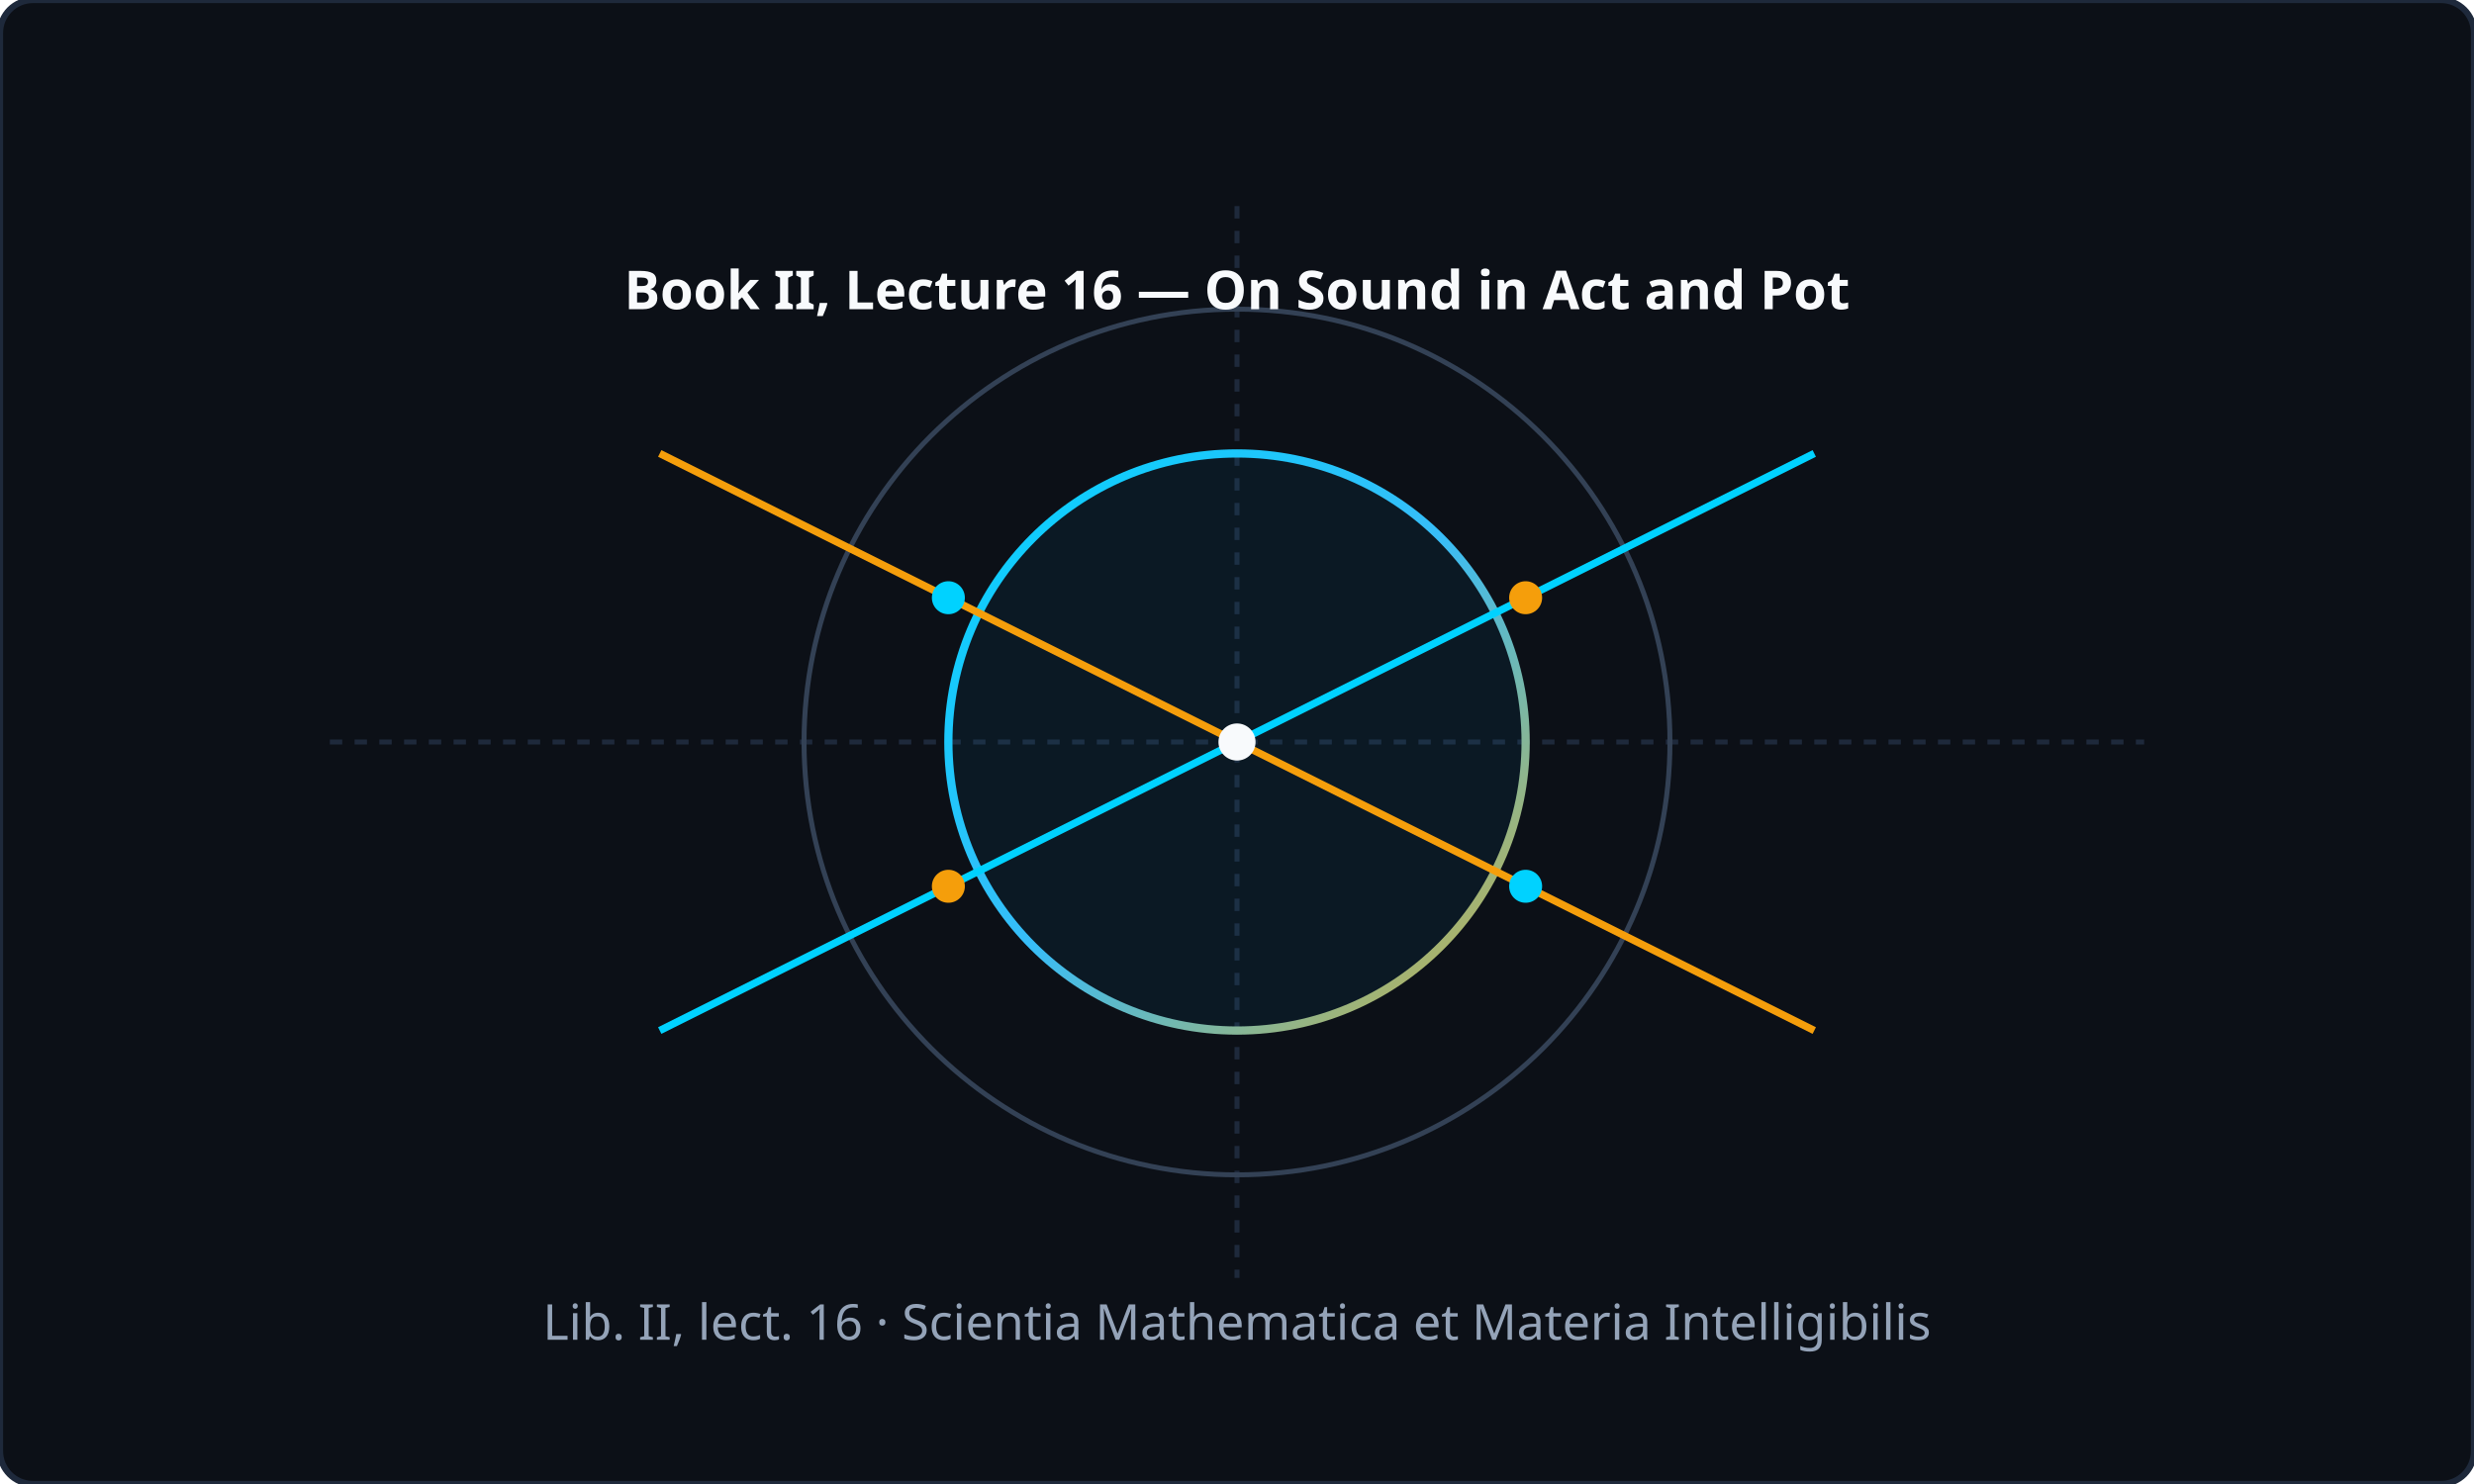
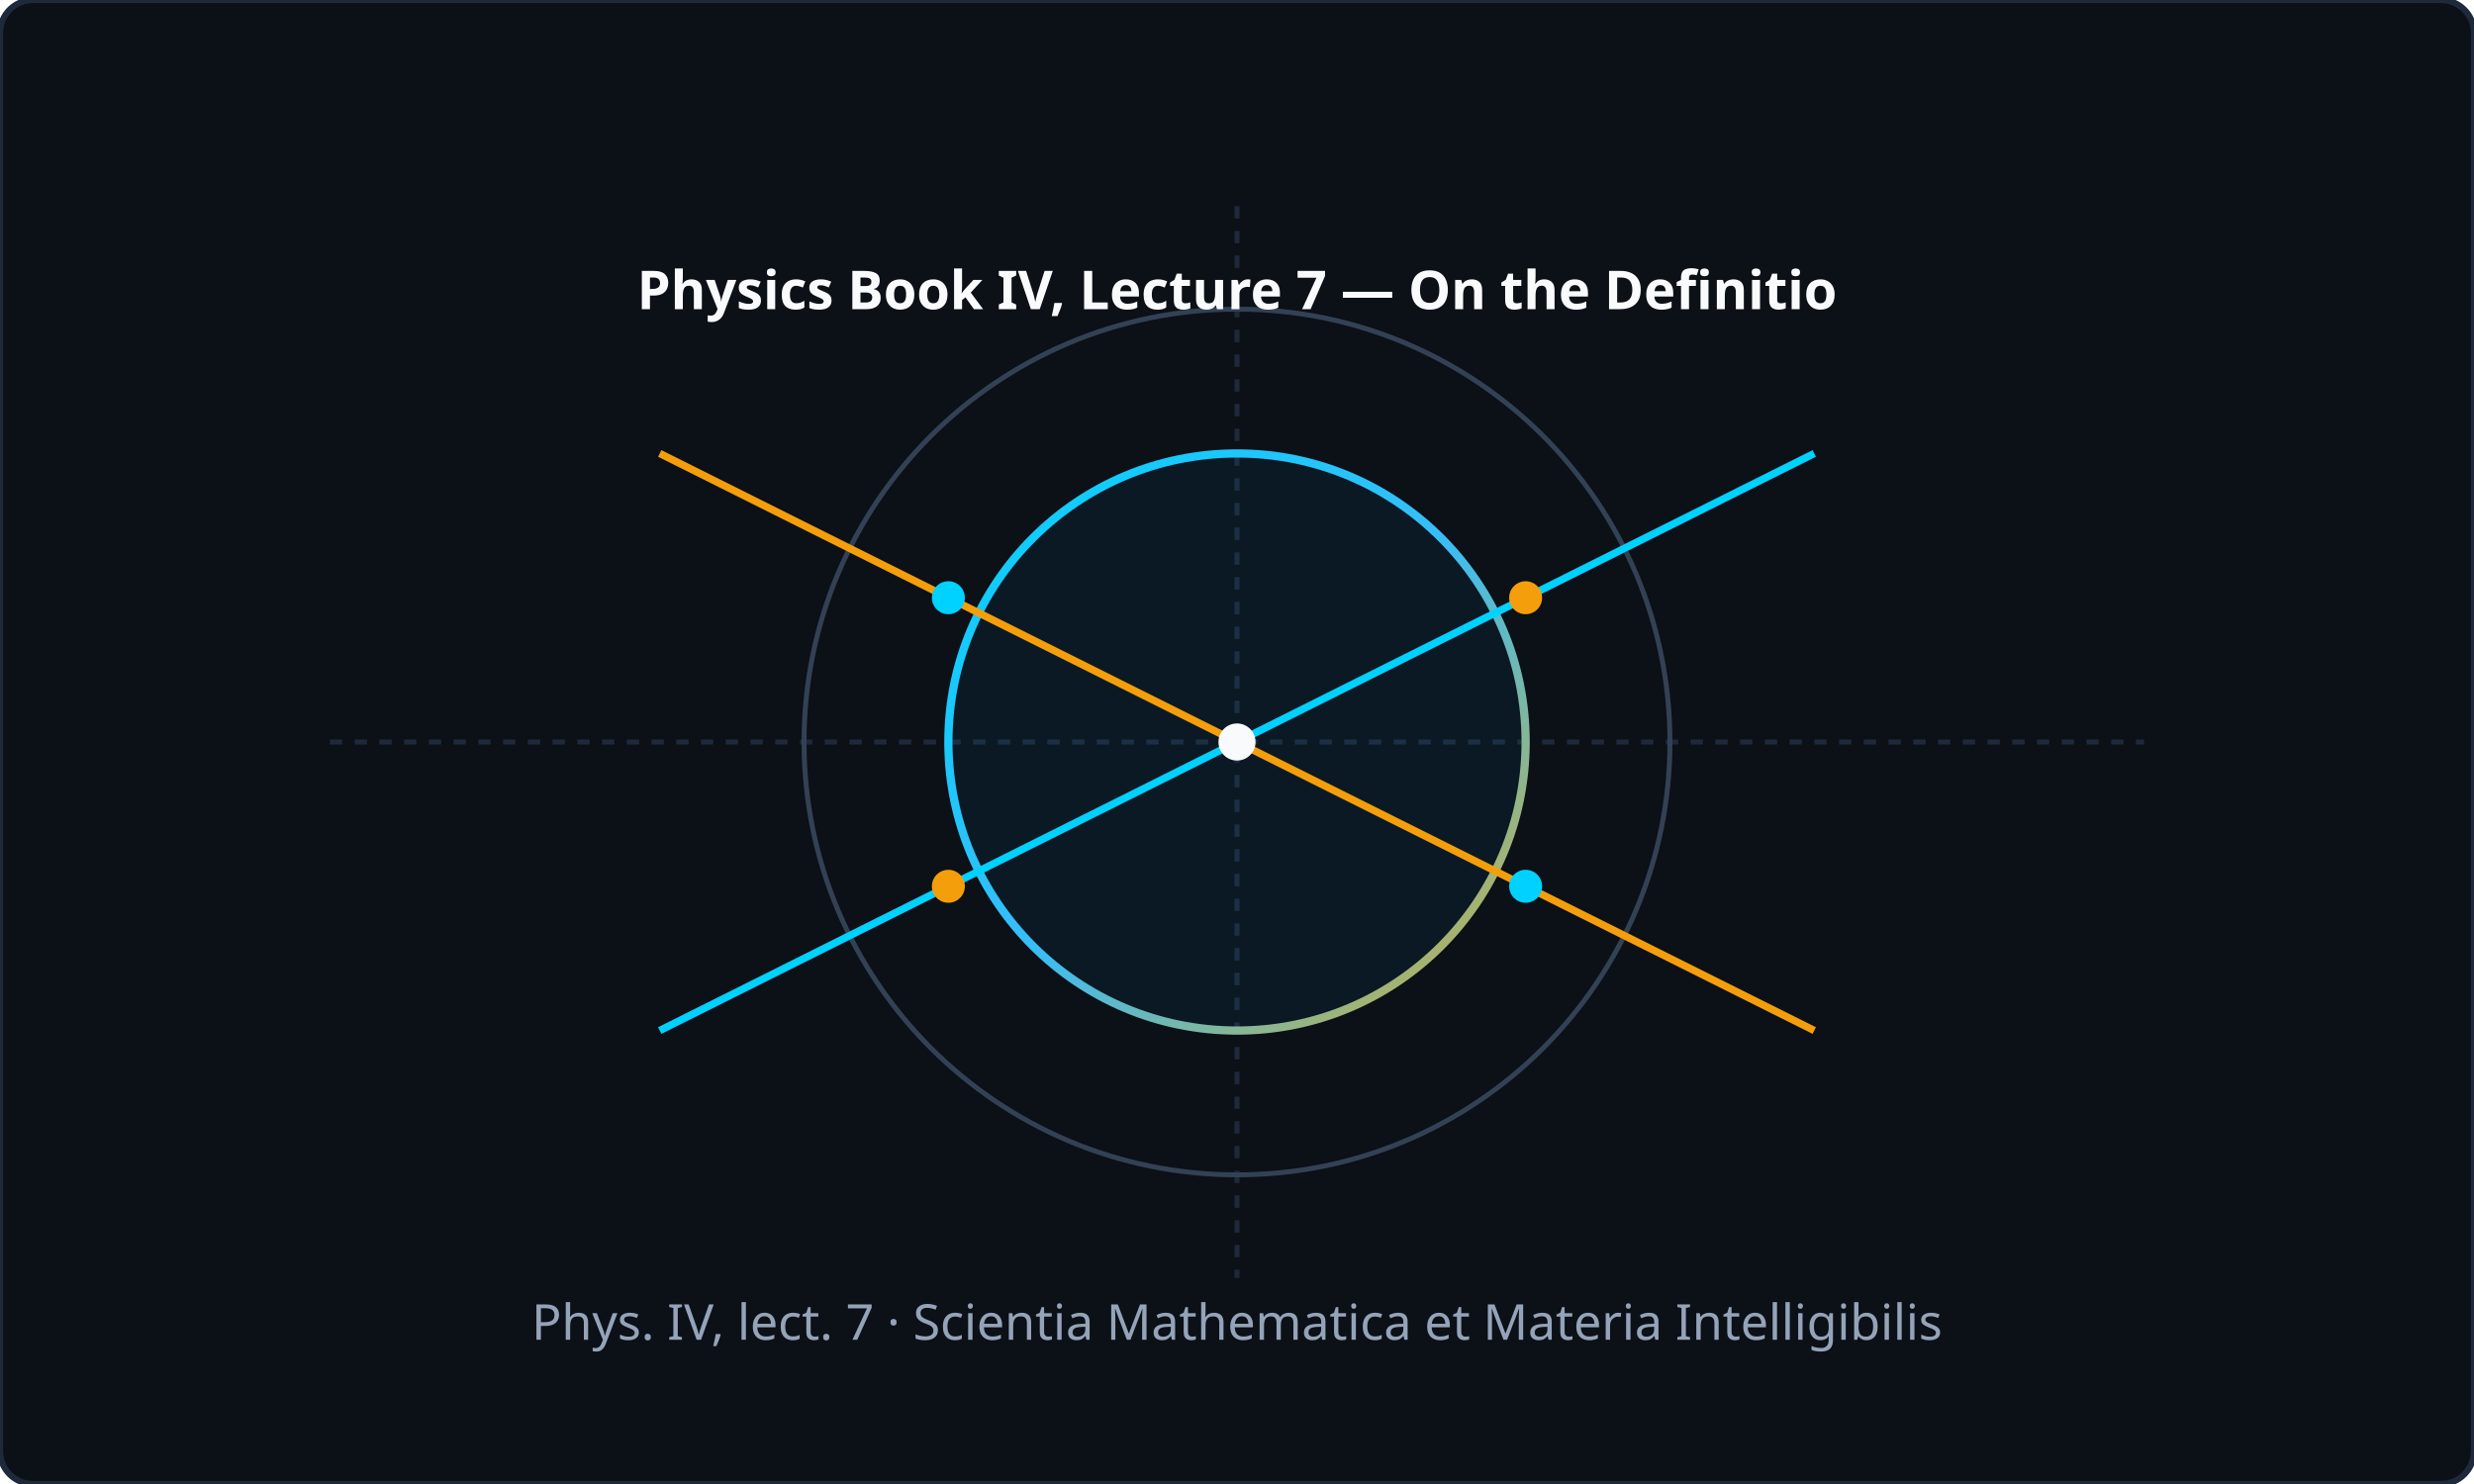
<svg xmlns="http://www.w3.org/2000/svg" viewBox="0 0 600 360" width="100%" height="auto">
  <rect width="600" height="360" rx="8" fill="#0c1017" stroke="#1e293b" stroke-width="1.5" />
  <defs>
    <linearGradient id="geomGrad" x1="0%" y1="0%" x2="100%" y2="100%">
      <stop offset="0%" stop-color="#00d2ff" />
      <stop offset="50%" stop-color="#38bdf8" />
      <stop offset="100%" stop-color="#d4af37" />
    </linearGradient>
  </defs>
  <line x1="80" y1="180" x2="520" y2="180" stroke="#1e293b" stroke-width="1.2" stroke-dasharray="3,3" />
  <line x1="300" y1="50" x2="300" y2="310" stroke="#1e293b" stroke-width="1.2" stroke-dasharray="3,3" />
  <circle cx="300" cy="180" r="105" fill="none" stroke="#334155" stroke-width="1.2" />
  <circle cx="300" cy="180" r="70" fill="#0284c7" fill-opacity="0.08" stroke="url(#geomGrad)" stroke-width="2" />
  <line x1="160" y1="110" x2="440" y2="250" stroke="#f59e0b" stroke-width="1.8" />
  <line x1="160" y1="250" x2="440" y2="110" stroke="#00d2ff" stroke-width="1.8" />
  <circle cx="300" cy="180" r="4.5" fill="#f8fafc" />
  <circle cx="230" cy="145" r="4" fill="#00d2ff" />
  <circle cx="370" cy="215" r="4" fill="#00d2ff" />
  <circle cx="230" cy="215" r="4" fill="#f59e0b" />
  <circle cx="370" cy="145" r="4" fill="#f59e0b" />
-   <text x="300" y="75" fill="#f8fafc" font-size="13" font-family="system-ui, sans-serif" text-anchor="middle" font-weight="600">Book II, Lecture 16 — On Sound in Act and Pot</text>
-   <text x="300" y="325" fill="#94a3b8" font-size="12" font-family="system-ui, sans-serif" text-anchor="middle">Lib. II, lect. 16 · Scientia Mathematica et Materia Intelligibilis</text>
+   <text x="300" y="75" fill="#f8fafc" font-size="13" font-family="system-ui, sans-serif" text-anchor="middle" font-weight="600">Physics Book IV, Lecture 7 — On the Definitio</text>
+   <text x="300" y="325" fill="#94a3b8" font-size="12" font-family="system-ui, sans-serif" text-anchor="middle">Phys. IV, lect. 7 · Scientia Mathematica et Materia Intelligibilis</text>
</svg>
